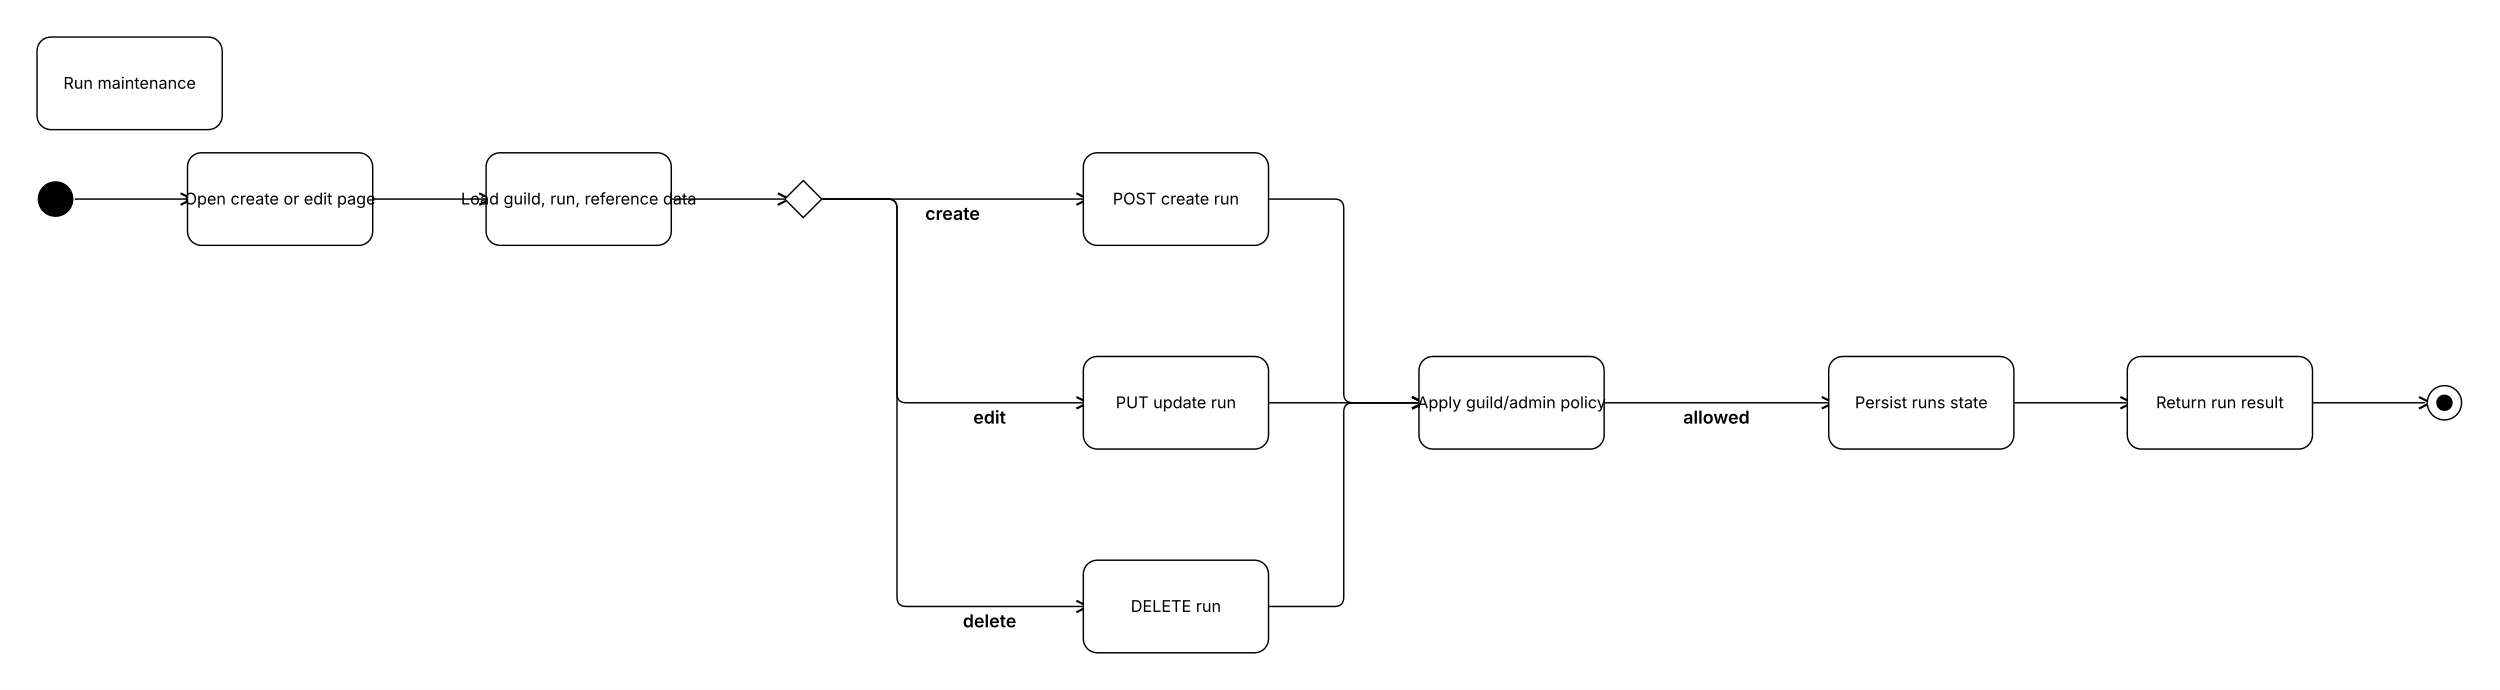
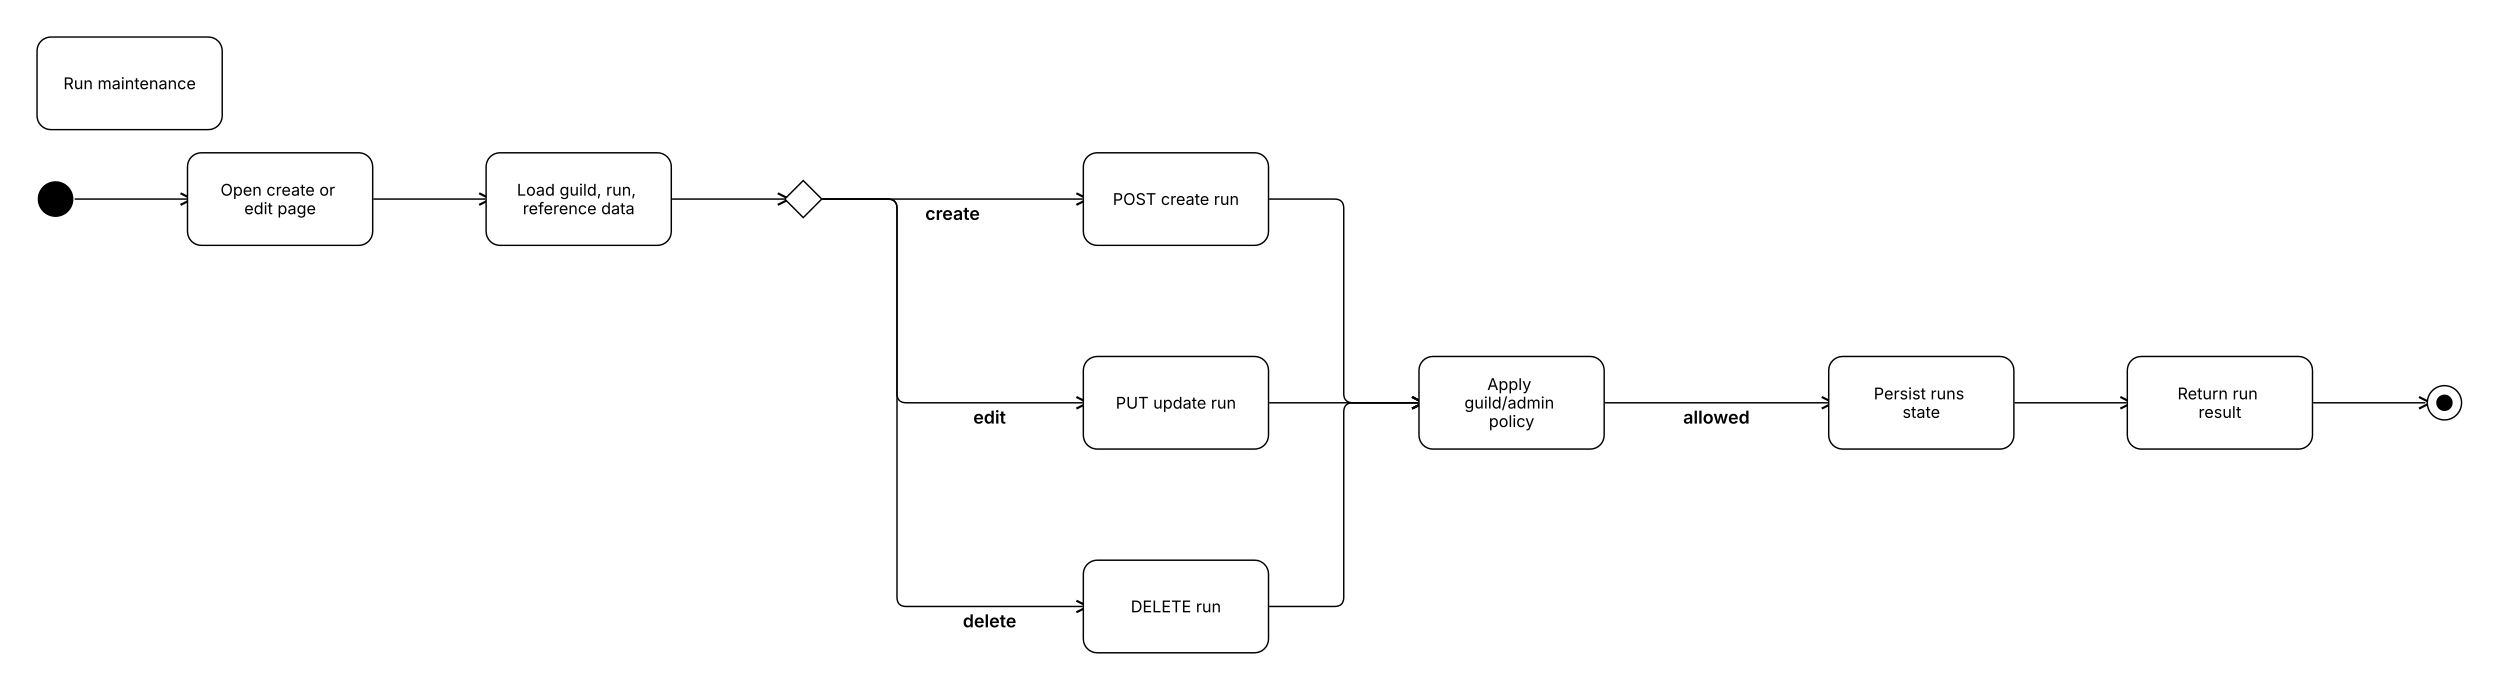
<svg xmlns="http://www.w3.org/2000/svg" width="2160" height="596" viewBox="-20.0 -20.0 2160.0 596.0">
  <rect x="-20.0" y="-20.0" width="2160.0" height="596.0" fill="#ffffff" />
+   <style>g.dediren-edge-highlighted &gt; path{stroke:#1f6feb;stroke-width:3;}</style>
  <g font-family="Inter, Arial, sans-serif" font-size="14">
-     <g data-dediren-edge-id="flow-run-maintenance-open-load">
+     <g data-dediren-edge-id="flow-run-maintenance-open-load" data-dediren-edge-source="initial-run-maintenance" data-dediren-edge-target="action-open-run-maintenance-page">
      <marker id="marker-end-flow-run-maintenance-open-load" data-dediren-edge-marker-end="open_arrow" markerWidth="10" markerHeight="10" refX="5" refY="5" orient="auto">
        <path d="M 1 1 L 9 5 L 1 9" fill="none" stroke="#000000" stroke-width="1.5" />
      </marker>
      <path d="M 45.0 152.0 L 141.0 152.0" fill="none" stroke="#000000" stroke-width="1.25" stroke-linecap="round" stroke-linejoin="round" marker-end="url(#marker-end-flow-run-maintenance-open-load)" />
    </g>
-     <g data-dediren-edge-id="flow-run-maintenance-load-data">
+     <g data-dediren-edge-id="flow-run-maintenance-load-data" data-dediren-edge-source="action-open-run-maintenance-page" data-dediren-edge-target="action-load-run-editor-data">
      <marker id="marker-end-flow-run-maintenance-load-data" data-dediren-edge-marker-end="open_arrow" markerWidth="10" markerHeight="10" refX="5" refY="5" orient="auto">
        <path d="M 1 1 L 9 5 L 1 9" fill="none" stroke="#000000" stroke-width="1.5" />
      </marker>
      <path d="M 303.0 152.0 L 399.0 152.0" fill="none" stroke="#000000" stroke-width="1.25" stroke-linecap="round" stroke-linejoin="round" marker-end="url(#marker-end-flow-run-maintenance-load-data)" />
    </g>
-     <g data-dediren-edge-id="flow-run-maintenance-command">
+     <g data-dediren-edge-id="flow-run-maintenance-command" data-dediren-edge-source="action-load-run-editor-data" data-dediren-edge-target="decision-run-maintenance-command">
      <marker id="marker-end-flow-run-maintenance-command" data-dediren-edge-marker-end="open_arrow" markerWidth="10" markerHeight="10" refX="5" refY="5" orient="auto">
        <path d="M 1 1 L 9 5 L 1 9" fill="none" stroke="#000000" stroke-width="1.5" />
      </marker>
      <path d="M 561.0 152.0 L 657.0 152.0" fill="none" stroke="#000000" stroke-width="1.25" stroke-linecap="round" stroke-linejoin="round" marker-end="url(#marker-end-flow-run-maintenance-command)" />
    </g>
-     <g data-dediren-edge-id="flow-run-maintenance-create">
+     <g data-dediren-edge-id="flow-run-maintenance-create" data-dediren-edge-source="decision-run-maintenance-command" data-dediren-edge-target="action-create-run-request">
      <marker id="marker-end-flow-run-maintenance-create" data-dediren-edge-marker-end="open_arrow" markerWidth="10" markerHeight="10" refX="5" refY="5" orient="auto">
        <path d="M 1 1 L 9 5 L 1 9" fill="none" stroke="#000000" stroke-width="1.5" />
      </marker>
      <path d="M 691.0 152.0 L 915.0 152.0" fill="none" stroke="#000000" stroke-width="1.25" stroke-linecap="round" stroke-linejoin="round" marker-end="url(#marker-end-flow-run-maintenance-create)" />
      <text x="803.0" y="170.0" text-anchor="middle" fill="none" font-size="15.4" font-weight="600" stroke="#ffffff" stroke-width="2">create</text>
      <text x="803.0" y="170.0" text-anchor="middle" fill="#000000" font-size="15.4" font-weight="600">create</text>
    </g>
-     <g data-dediren-edge-id="flow-run-maintenance-update">
+     <g data-dediren-edge-id="flow-run-maintenance-update" data-dediren-edge-source="decision-run-maintenance-command" data-dediren-edge-target="action-update-run-request">
      <marker id="marker-end-flow-run-maintenance-update" data-dediren-edge-marker-end="open_arrow" markerWidth="10" markerHeight="10" refX="5" refY="5" orient="auto">
        <path d="M 1 1 L 9 5 L 1 9" fill="none" stroke="#000000" stroke-width="1.5" />
      </marker>
      <path d="M 691.0 152.0 L 747.0 152.0 Q 755.0 152.0 755.0 160.0 L 755.0 320.0 Q 755.0 328.0 763.0 328.0 L 915.0 328.0" fill="none" stroke="#000000" stroke-width="1.25" stroke-linecap="round" stroke-linejoin="round" marker-end="url(#marker-end-flow-run-maintenance-update)" />
      <text x="835.0" y="346.0" text-anchor="middle" fill="none" font-size="15.4" font-weight="600" stroke="#ffffff" stroke-width="2">edit</text>
      <text x="835.0" y="346.0" text-anchor="middle" fill="#000000" font-size="15.4" font-weight="600">edit</text>
    </g>
-     <g data-dediren-edge-id="flow-run-maintenance-delete">
+     <g data-dediren-edge-id="flow-run-maintenance-delete" data-dediren-edge-source="decision-run-maintenance-command" data-dediren-edge-target="action-delete-run-request">
      <marker id="marker-end-flow-run-maintenance-delete" data-dediren-edge-marker-end="open_arrow" markerWidth="10" markerHeight="10" refX="5" refY="5" orient="auto">
        <path d="M 1 1 L 9 5 L 1 9" fill="none" stroke="#000000" stroke-width="1.5" />
      </marker>
      <path d="M 691.0 152.0 L 747.0 152.0 Q 755.0 152.0 755.0 160.0 L 755.0 496.0 Q 755.0 504.0 763.0 504.0 L 915.0 504.0" fill="none" stroke="#000000" stroke-width="1.25" stroke-linecap="round" stroke-linejoin="round" marker-end="url(#marker-end-flow-run-maintenance-delete)" />
      <text x="835.0" y="522.0" text-anchor="middle" fill="none" font-size="15.4" font-weight="600" stroke="#ffffff" stroke-width="2">delete</text>
      <text x="835.0" y="522.0" text-anchor="middle" fill="#000000" font-size="15.4" font-weight="600">delete</text>
    </g>
-     <g data-dediren-edge-id="flow-create-policy">
+     <g data-dediren-edge-id="flow-create-policy" data-dediren-edge-source="action-create-run-request" data-dediren-edge-target="action-apply-run-policy">
      <marker id="marker-end-flow-create-policy" data-dediren-edge-marker-end="open_arrow" markerWidth="10" markerHeight="10" refX="5" refY="5" orient="auto">
        <path d="M 1 1 L 9 5 L 1 9" fill="none" stroke="#000000" stroke-width="1.5" />
      </marker>
      <path d="M 1077.0 152.0 L 1133.0 152.0 Q 1141.0 152.0 1141.0 160.0 L 1141.0 320.0 Q 1141.0 328.0 1149.0 328.0 L 1205.0 328.0" fill="none" stroke="#000000" stroke-width="1.25" stroke-linecap="round" stroke-linejoin="round" marker-end="url(#marker-end-flow-create-policy)" />
    </g>
-     <g data-dediren-edge-id="flow-update-policy">
+     <g data-dediren-edge-id="flow-update-policy" data-dediren-edge-source="action-update-run-request" data-dediren-edge-target="action-apply-run-policy">
      <marker id="marker-end-flow-update-policy" data-dediren-edge-marker-end="open_arrow" markerWidth="10" markerHeight="10" refX="5" refY="5" orient="auto">
        <path d="M 1 1 L 9 5 L 1 9" fill="none" stroke="#000000" stroke-width="1.5" />
      </marker>
      <path d="M 1077.0 328.0 L 1205.0 328.0" fill="none" stroke="#000000" stroke-width="1.25" stroke-linecap="round" stroke-linejoin="round" marker-end="url(#marker-end-flow-update-policy)" />
    </g>
-     <g data-dediren-edge-id="flow-delete-policy">
+     <g data-dediren-edge-id="flow-delete-policy" data-dediren-edge-source="action-delete-run-request" data-dediren-edge-target="action-apply-run-policy">
      <marker id="marker-end-flow-delete-policy" data-dediren-edge-marker-end="open_arrow" markerWidth="10" markerHeight="10" refX="5" refY="5" orient="auto">
        <path d="M 1 1 L 9 5 L 1 9" fill="none" stroke="#000000" stroke-width="1.5" />
      </marker>
      <path d="M 1077.0 504.0 L 1133.0 504.0 Q 1141.0 504.0 1141.0 496.0 L 1141.0 336.0 Q 1141.0 328.0 1149.0 328.0 L 1205.0 328.0" fill="none" stroke="#000000" stroke-width="1.25" stroke-linecap="round" stroke-linejoin="round" marker-end="url(#marker-end-flow-delete-policy)" />
    </g>
-     <g data-dediren-edge-id="flow-policy-persist-run">
+     <g data-dediren-edge-id="flow-policy-persist-run" data-dediren-edge-source="action-apply-run-policy" data-dediren-edge-target="action-persist-run-state">
      <marker id="marker-end-flow-policy-persist-run" data-dediren-edge-marker-end="open_arrow" markerWidth="10" markerHeight="10" refX="5" refY="5" orient="auto">
        <path d="M 1 1 L 9 5 L 1 9" fill="none" stroke="#000000" stroke-width="1.5" />
      </marker>
      <path d="M 1367.0 328.0 L 1559.0 328.0" fill="none" stroke="#000000" stroke-width="1.25" stroke-linecap="round" stroke-linejoin="round" marker-end="url(#marker-end-flow-policy-persist-run)" />
      <text x="1463.0" y="346.0" text-anchor="middle" fill="none" font-size="15.4" font-weight="600" stroke="#ffffff" stroke-width="2">allowed</text>
      <text x="1463.0" y="346.0" text-anchor="middle" fill="#000000" font-size="15.4" font-weight="600">allowed</text>
    </g>
-     <g data-dediren-edge-id="flow-persist-run-result">
+     <g data-dediren-edge-id="flow-persist-run-result" data-dediren-edge-source="action-persist-run-state" data-dediren-edge-target="action-return-run-result">
      <marker id="marker-end-flow-persist-run-result" data-dediren-edge-marker-end="open_arrow" markerWidth="10" markerHeight="10" refX="5" refY="5" orient="auto">
        <path d="M 1 1 L 9 5 L 1 9" fill="none" stroke="#000000" stroke-width="1.5" />
      </marker>
      <path d="M 1721.0 328.0 L 1817.0 328.0" fill="none" stroke="#000000" stroke-width="1.25" stroke-linecap="round" stroke-linejoin="round" marker-end="url(#marker-end-flow-persist-run-result)" />
    </g>
-     <g data-dediren-edge-id="flow-run-result-final">
+     <g data-dediren-edge-id="flow-run-result-final" data-dediren-edge-source="action-return-run-result" data-dediren-edge-target="final-run-maintenance">
      <marker id="marker-end-flow-run-result-final" data-dediren-edge-marker-end="open_arrow" markerWidth="10" markerHeight="10" refX="5" refY="5" orient="auto">
        <path d="M 1 1 L 9 5 L 1 9" fill="none" stroke="#000000" stroke-width="1.5" />
      </marker>
      <path d="M 1979.0 328.0 L 2075.0 328.0" fill="none" stroke="#000000" stroke-width="1.25" stroke-linecap="round" stroke-linejoin="round" marker-end="url(#marker-end-flow-run-result-final)" />
    </g>
    <g data-dediren-node-id="activity-run-maintenance">
      <rect data-dediren-node-shape="uml_activity" x="12.0" y="12.0" width="160.0" height="80.0" rx="12" fill="#ffffff" stroke="#000000" stroke-width="1.25" />
      <g data-dediren-node-decorator="uml_activity" />
-       <text x="92.0" y="56.7" text-anchor="middle" fill="#000000">Run maintenance</text>
+       <text x="92.0" y="52.0" text-anchor="middle" dominant-baseline="middle" fill="#000000" font-size="14.0">Run maintenance</text>
    </g>
    <g data-dediren-node-id="initial-run-maintenance">
      <circle data-dediren-node-shape="uml_initial_node" cx="28.0" cy="152.0" r="14.8" fill="#000000" stroke="#000000" stroke-width="1.25" />
      <g data-dediren-node-decorator="uml_initial_node" />
-       <text x="28.0" y="156.7" text-anchor="middle" fill="#000000" />
    </g>
    <g data-dediren-node-id="action-open-run-maintenance-page">
      <rect data-dediren-node-shape="uml_action" x="142.0" y="112.0" width="160.0" height="80.0" rx="12" fill="#ffffff" stroke="#000000" stroke-width="1.25" />
      <g data-dediren-node-decorator="uml_action" />
-       <text x="222.0" y="156.7" text-anchor="middle" fill="#000000">Open create or edit page</text>
+       <text x="222.0" y="144.0" text-anchor="middle" dominant-baseline="middle" fill="#000000" font-size="14.0">
+         <tspan x="222.0" dy="0">Open create or</tspan>
+         <tspan x="222.0" dy="16.0">edit page</tspan>
+       </text>
    </g>
    <g data-dediren-node-id="action-load-run-editor-data">
      <rect data-dediren-node-shape="uml_action" x="400.0" y="112.0" width="160.0" height="80.0" rx="12" fill="#ffffff" stroke="#000000" stroke-width="1.25" />
      <g data-dediren-node-decorator="uml_action" />
-       <text x="480.0" y="156.7" text-anchor="middle" fill="#000000">Load guild, run, reference data</text>
+       <text x="480.0" y="144.0" text-anchor="middle" dominant-baseline="middle" fill="#000000" font-size="14.0">
+         <tspan x="480.0" dy="0">Load guild, run,</tspan>
+         <tspan x="480.0" dy="16.0">reference data</tspan>
+       </text>
    </g>
    <g data-dediren-node-id="decision-run-maintenance-command">
      <path data-dediren-node-shape="uml_decision_node" d="M 674.0 136.0 L 690.0 152.0 L 674.0 168.0 L 658.0 152.0 Z" fill="#ffffff" stroke="#000000" stroke-width="1.25" />
      <g data-dediren-node-decorator="uml_decision_node" />
-       <text x="674.0" y="156.7" text-anchor="middle" fill="#000000" />
    </g>
    <g data-dediren-node-id="action-create-run-request">
      <rect data-dediren-node-shape="uml_action" x="916.0" y="112.0" width="160.0" height="80.0" rx="12" fill="#ffffff" stroke="#000000" stroke-width="1.25" />
      <g data-dediren-node-decorator="uml_action" />
-       <text x="996.0" y="156.7" text-anchor="middle" fill="#000000">POST create run</text>
+       <text x="996.0" y="152.0" text-anchor="middle" dominant-baseline="middle" fill="#000000" font-size="14.0">POST create run</text>
    </g>
    <g data-dediren-node-id="action-update-run-request">
      <rect data-dediren-node-shape="uml_action" x="916.0" y="288.0" width="160.0" height="80.0" rx="12" fill="#ffffff" stroke="#000000" stroke-width="1.25" />
      <g data-dediren-node-decorator="uml_action" />
-       <text x="996.0" y="332.7" text-anchor="middle" fill="#000000">PUT update run</text>
+       <text x="996.0" y="328.0" text-anchor="middle" dominant-baseline="middle" fill="#000000" font-size="14.0">PUT update run</text>
    </g>
    <g data-dediren-node-id="action-delete-run-request">
      <rect data-dediren-node-shape="uml_action" x="916.0" y="464.0" width="160.0" height="80.0" rx="12" fill="#ffffff" stroke="#000000" stroke-width="1.25" />
      <g data-dediren-node-decorator="uml_action" />
-       <text x="996.0" y="508.7" text-anchor="middle" fill="#000000">DELETE run</text>
+       <text x="996.0" y="504.0" text-anchor="middle" dominant-baseline="middle" fill="#000000" font-size="14.0">DELETE run</text>
    </g>
    <g data-dediren-node-id="action-apply-run-policy">
      <rect data-dediren-node-shape="uml_action" x="1206.0" y="288.0" width="160.0" height="80.0" rx="12" fill="#ffffff" stroke="#000000" stroke-width="1.25" />
      <g data-dediren-node-decorator="uml_action" />
-       <text x="1286.0" y="332.7" text-anchor="middle" fill="#000000">Apply guild/admin policy</text>
+       <text x="1286.0" y="311.9" text-anchor="middle" dominant-baseline="middle" fill="#000000" font-size="14.0">
+         <tspan x="1286.0" dy="0">Apply</tspan>
+         <tspan x="1286.0" dy="16.0">guild/admin</tspan>
+         <tspan x="1286.0" dy="16.0">policy</tspan>
+       </text>
    </g>
    <g data-dediren-node-id="action-persist-run-state">
      <rect data-dediren-node-shape="uml_action" x="1560.0" y="288.0" width="160.0" height="80.0" rx="12" fill="#ffffff" stroke="#000000" stroke-width="1.25" />
      <g data-dediren-node-decorator="uml_action" />
-       <text x="1640.0" y="332.7" text-anchor="middle" fill="#000000">Persist runs state</text>
+       <text x="1640.0" y="320.0" text-anchor="middle" dominant-baseline="middle" fill="#000000" font-size="14.0">
+         <tspan x="1640.0" dy="0">Persist runs</tspan>
+         <tspan x="1640.0" dy="16.0">state</tspan>
+       </text>
    </g>
    <g data-dediren-node-id="action-return-run-result">
      <rect data-dediren-node-shape="uml_action" x="1818.0" y="288.0" width="160.0" height="80.0" rx="12" fill="#ffffff" stroke="#000000" stroke-width="1.25" />
      <g data-dediren-node-decorator="uml_action" />
-       <text x="1898.0" y="332.7" text-anchor="middle" fill="#000000">Return run result</text>
+       <text x="1898.0" y="320.0" text-anchor="middle" dominant-baseline="middle" fill="#000000" font-size="14.0">
+         <tspan x="1898.0" dy="0">Return run</tspan>
+         <tspan x="1898.0" dy="16.0">result</tspan>
+       </text>
    </g>
    <g data-dediren-node-id="final-run-maintenance">
      <g data-dediren-node-shape="uml_activity_final_node">
        <circle cx="2092.0" cy="328.0" r="14.8" fill="#ffffff" stroke="#000000" stroke-width="1.25" />
        <circle cx="2092.0" cy="328.0" r="7.1" fill="#000000" />
      </g>
      <g data-dediren-node-decorator="uml_activity_final_node" />
-       <text x="2092.0" y="332.7" text-anchor="middle" fill="#000000" />
    </g>
  </g>
</svg>
